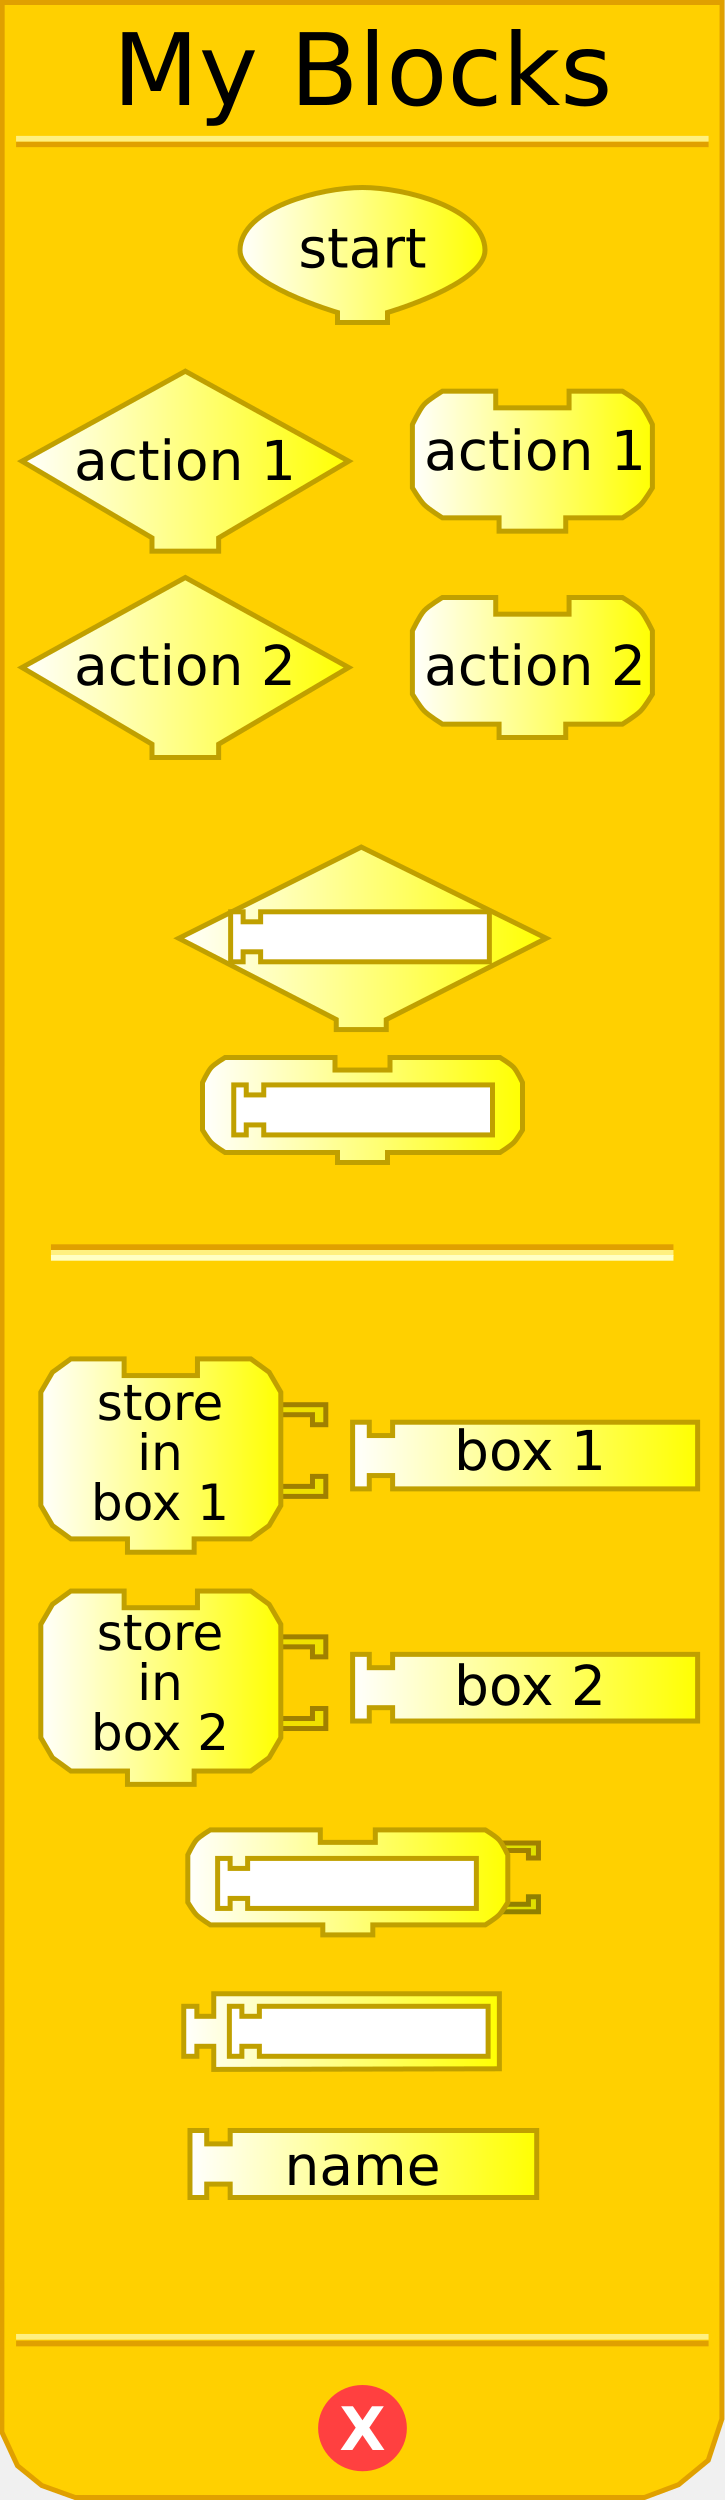
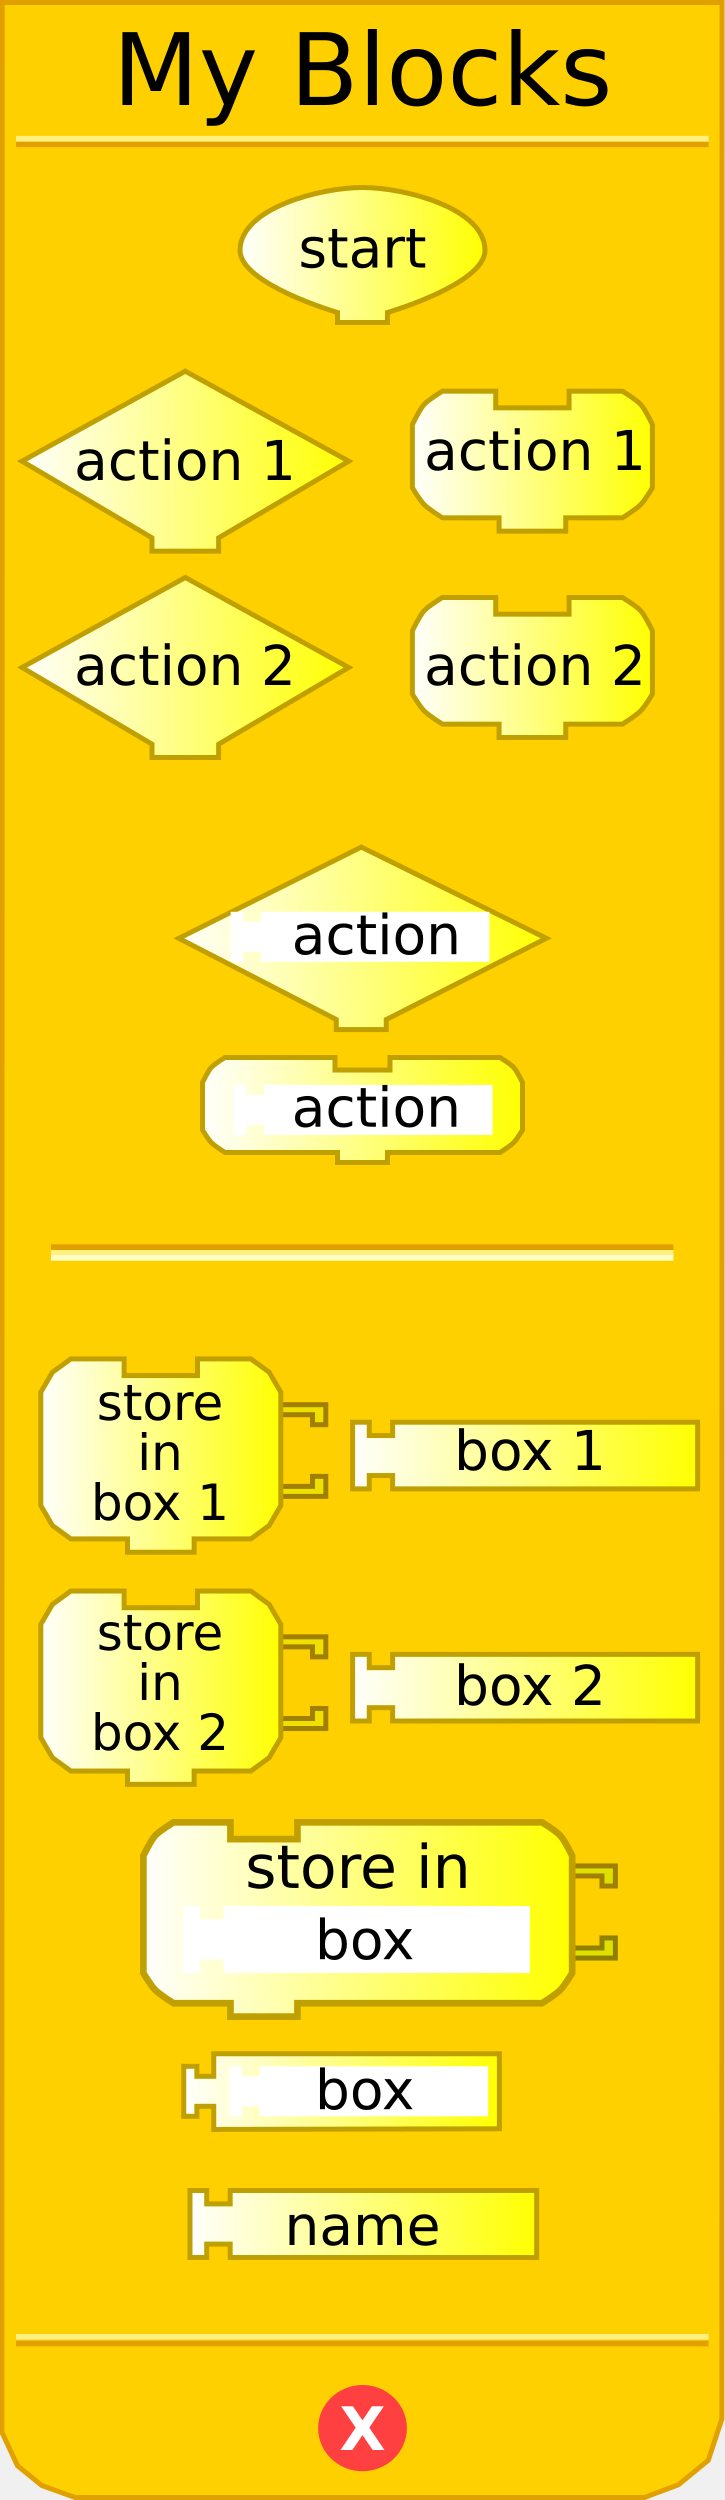
<svg xmlns="http://www.w3.org/2000/svg" xmlns:xlink="http://www.w3.org/1999/xlink" version="1.0" width="145" height="500" id="svg2">
  <defs id="defs92">
+     <linearGradient id="linearGradient3166">
+       <stop id="stop3168" style="stop-color:#ffffff;stop-opacity:1" offset="0" />
+       <stop id="stop3170" style="stop-color:#ffff00;stop-opacity:1" offset="1" />
+     </linearGradient>
+     <linearGradient x1="0" y1="22" x2="128.684" y2="22" id="linearGradient3172" xlink:href="#linearGradient3166" gradientUnits="userSpaceOnUse" gradientTransform="matrix(0.67,0,0,0.67,218.6686,315.9324)" />
    <linearGradient id="linearGradient3239">
      <stop id="stop3241" style="stop-color:#ffffff;stop-opacity:1" offset="0" />
      <stop id="stop3243" style="stop-color:#ffff00;stop-opacity:1" offset="1" />
    </linearGradient>
    <linearGradient x1="47.5" y1="46.559" x2="97.5" y2="46.559" id="linearGradient3245" xlink:href="#linearGradient3239" gradientUnits="userSpaceOnUse" gradientTransform="translate(0,4.441294)" />
    <linearGradient x1="3.895" y1="74.403" x2="70.231" y2="74.403" id="linearGradient3253" xlink:href="#linearGradient3239" gradientUnits="userSpaceOnUse" gradientTransform="translate(0,17.83573)" />
    <linearGradient x1="81.979" y1="74.403" x2="130.982" y2="74.403" id="linearGradient3261" xlink:href="#linearGradient3239" gradientUnits="userSpaceOnUse" gradientTransform="translate(0,17.83573)" />
    <linearGradient x1="3.895" y1="115.663" x2="70.231" y2="115.663" id="linearGradient3269" xlink:href="#linearGradient3239" gradientUnits="userSpaceOnUse" gradientTransform="translate(0,17.83573)" />
    <linearGradient x1="81.979" y1="115.663" x2="130.982" y2="115.663" id="linearGradient3277" xlink:href="#linearGradient3239" gradientUnits="userSpaceOnUse" gradientTransform="translate(0,17.83573)" />
    <linearGradient x1="35.25" y1="145.676" x2="109.75" y2="145.676" id="linearGradient3285" xlink:href="#linearGradient3239" gradientUnits="userSpaceOnUse" gradientTransform="translate(0,41.9838)" />
    <linearGradient x1="40" y1="180.016" x2="105" y2="180.016" id="linearGradient3293" xlink:href="#linearGradient3239" gradientUnits="userSpaceOnUse" gradientTransform="translate(0,41.9838)" />
    <linearGradient x1="7.66" y1="226.226" x2="56.662" y2="226.226" id="linearGradient3301" xlink:href="#linearGradient3239" gradientUnits="userSpaceOnUse" gradientTransform="translate(0,64.88299)" />
    <linearGradient x1="70.023" y1="226.226" x2="140.026" y2="226.226" id="linearGradient3309" xlink:href="#linearGradient3239" gradientUnits="userSpaceOnUse" gradientTransform="translate(0,64.88299)" />
    <linearGradient x1="7.66" y1="272.654" x2="56.662" y2="272.654" id="linearGradient3317" xlink:href="#linearGradient3239" gradientUnits="userSpaceOnUse" gradientTransform="translate(0,64.88299)" />
    <linearGradient x1="70.023" y1="272.654" x2="140.026" y2="272.654" id="linearGradient3325" xlink:href="#linearGradient3239" gradientUnits="userSpaceOnUse" gradientTransform="translate(0,64.88299)" />
    <linearGradient x1="37.062" y1="311.595" x2="102.062" y2="311.595" id="linearGradient3333" xlink:href="#linearGradient3239" gradientUnits="userSpaceOnUse" gradientTransform="translate(0,64.88299)" />
-     <linearGradient x1="36.249" y1="341.438" x2="100.374" y2="341.438" id="linearGradient3341" xlink:href="#linearGradient3239" gradientUnits="userSpaceOnUse" gradientTransform="translate(0,64.88299)" />
-     <linearGradient x1="37.495" y1="367.917" x2="107.84" y2="367.917" id="linearGradient3349" xlink:href="#linearGradient3239" gradientUnits="userSpaceOnUse" gradientTransform="translate(0,64.88299)" />
+     <linearGradient x1="36.249" y1="341.438" x2="100.374" y2="341.438" id="linearGradient3341" xlink:href="#linearGradient3239" gradientUnits="userSpaceOnUse" gradientTransform="translate(0,76.88299)" />
+     <linearGradient x1="37.495" y1="367.917" x2="107.84" y2="367.917" id="linearGradient3349" xlink:href="#linearGradient3239" gradientUnits="userSpaceOnUse" gradientTransform="translate(0,76.88299)" />
    <linearGradient x1="9.813" y1="399.423" x2="67.876" y2="399.423" id="linearGradient3357" xlink:href="#linearGradient3239" gradientUnits="userSpaceOnUse" />
    <linearGradient x1="9.813" y1="399.423" x2="67.876" y2="399.423" id="linearGradient3359" xlink:href="#linearGradient3239" gradientUnits="userSpaceOnUse" />
    <linearGradient x1="9.813" y1="399.423" x2="67.876" y2="399.423" id="linearGradient3361" xlink:href="#linearGradient3239" gradientUnits="userSpaceOnUse" />
    <linearGradient x1="9.813" y1="399.423" x2="67.876" y2="399.423" id="linearGradient3363" xlink:href="#linearGradient3239" gradientUnits="userSpaceOnUse" />
    <linearGradient x1="9.813" y1="399.423" x2="67.876" y2="399.423" id="linearGradient3365" xlink:href="#linearGradient3239" gradientUnits="userSpaceOnUse" />
    <linearGradient x1="9.813" y1="399.423" x2="67.876" y2="399.423" id="linearGradient3367" xlink:href="#linearGradient3239" gradientUnits="userSpaceOnUse" />
    <linearGradient x1="9.813" y1="399.423" x2="67.876" y2="399.423" id="linearGradient3371" xlink:href="#linearGradient3239" gradientUnits="userSpaceOnUse" gradientTransform="translate(-1.571244,4.74717)" />
    <linearGradient x1="9.813" y1="399.423" x2="67.876" y2="399.423" id="linearGradient3374" xlink:href="#linearGradient3239" gradientUnits="userSpaceOnUse" gradientTransform="translate(-1.571244,4.74717)" />
    <linearGradient x1="64.812" y1="396.17" x2="134.815" y2="396.17" id="linearGradient3385" xlink:href="#linearGradient3239" gradientUnits="userSpaceOnUse" />
    <linearGradient x1="64.812" y1="396.17" x2="134.815" y2="396.17" id="linearGradient3387" xlink:href="#linearGradient3239" gradientUnits="userSpaceOnUse" />
    <linearGradient x1="64.812" y1="396.17" x2="134.815" y2="396.17" id="linearGradient3389" xlink:href="#linearGradient3239" gradientUnits="userSpaceOnUse" />
    <linearGradient x1="64.812" y1="396.17" x2="134.815" y2="396.17" id="linearGradient3393" xlink:href="#linearGradient3239" gradientUnits="userSpaceOnUse" gradientTransform="translate(5.210508,8)" />
    <linearGradient x1="64.812" y1="396.17" x2="134.815" y2="396.17" id="linearGradient3396" xlink:href="#linearGradient3239" gradientUnits="userSpaceOnUse" gradientTransform="translate(5.210508,8)" />
    <linearGradient x1="8.242" y1="444.332" x2="57.245" y2="444.332" id="linearGradient3404" xlink:href="#linearGradient3239" gradientUnits="userSpaceOnUse" />
    <linearGradient x1="81.979" y1="444.332" x2="130.982" y2="444.332" id="linearGradient3412" xlink:href="#linearGradient3239" gradientUnits="userSpaceOnUse" />
+     <linearGradient x1="0" y1="22" x2="128.684" y2="22" id="linearGradient2967" xlink:href="#linearGradient3166" gradientUnits="userSpaceOnUse" gradientTransform="matrix(0.67,0,0,0.67,218.6686,315.9324)" />
  </defs>
  <path d="M 0.434,0.5 L 0.372,486.41 L 3.496,493.143 L 8.37,497.107 L 15.031,499.503 L 128.856,499.503 L 135.705,496.939 L 141.654,492.047 L 144.378,483.792 L 144.416,0.5 L 0.434,0.5 z" id="path23" style="fill:#ffd000;fill-opacity:1;stroke:#e0a000;stroke-width:1px;stroke-opacity:1" />
  <rect width="123.5" height="0.14" x="10.691" y="249.359" id="rect25" style="opacity:1;fill:#ffd000;fill-opacity:1;stroke:#e0a000;stroke-width:1;stroke-opacity:1" />
  <rect width="123.5" height="0.14" x="10.691" y="250.499" id="rect27" style="opacity:1;fill:#ffd000;fill-opacity:1;stroke:#fff080;stroke-width:1;stroke-opacity:1" />
  <rect width="123.5" height="0.14" x="10.691" y="251.498" id="rect29" style="opacity:1;fill:#ffd000;fill-opacity:1;stroke:#ffffc4;stroke-width:1;stroke-opacity:1" />
  <rect width="137.5" height="0.14" x="3.715" y="-28.932" transform="scale(1,-1)" id="rect31" style="opacity:1;fill:#ffd000;fill-opacity:1;stroke:#e0a000;stroke-width:1;stroke-opacity:1" />
  <rect width="137.5" height="0.14" x="3.715" y="-27.816" transform="scale(1,-1)" id="rect33" style="opacity:1;fill:#ffd000;fill-opacity:1;stroke:#fff080;stroke-width:1;stroke-opacity:1" />
  <rect width="137.5" height="0.14" x="3.715" y="-468.771" transform="scale(1,-1)" id="rect35" style="opacity:1;fill:#ffd000;fill-opacity:1;stroke:#e0a000;stroke-width:1;stroke-opacity:1" />
  <rect width="137.5" height="0.14" x="3.715" y="-467.432" transform="scale(1,-1)" id="rect37" style="opacity:1;fill:#ffd000;fill-opacity:1;stroke:#fff080;stroke-width:1;stroke-opacity:1" />
  <path d="M 79.5,438.375 C 79.5,442.862 75.75,446.5 71.125,446.5 C 66.5,446.5 62.75,442.862 62.75,438.375 C 62.75,433.888 66.5,430.25 71.125,430.25 C 75.75,430.25 79.5,433.888 79.5,438.375 L 79.5,438.375 z" transform="translate(1.375,47.25098)" id="path39" style="fill:#ff4040;fill-opacity:1;stroke:#ff4040;stroke-width:1;stroke-opacity:1" />
-   <text style="font-size:12px;font-weight:bold;text-align:center;text-anchor:middle;fill:#ffffff;fill-opacity:1;stroke:none;font-family:Bitstream Vera Sans">
-     <tspan x="72.5" y="490" style="font-size:12px">X</tspan>
+   <text id="text2863" style="font-size:12px;font-weight:bold;text-align:center;text-anchor:middle;fill:#ffffff;fill-opacity:1;stroke:none;font-family:Bitstream Vera Sans">
+     <tspan x="72.5" y="490" id="tspan2865" style="font-size:12px">X</tspan>
  </text>
-   <text style="font-size:12px;text-align:center;text-anchor:middle;font-family:Bitstream Vera Sans">
+   <text id="text2867" style="font-size:12px;text-align:center;text-anchor:middle;font-family:Bitstream Vera Sans">
    <tspan x="72.5" y="21" id="tspan47" style="font-size:20px">My Blocks</tspan>
  </text>
  <path d="M 69.731,92.238 L 69.731,92.238 L 43.73,107.572 L 43.73,107.572 L 43.73,110.239 L 30.396,110.239 L 30.396,107.572 C 30.396,107.572 4.395,92.238 4.395,92.238 C 4.395,92.238 37.063,74.237 37.063,74.237 C 37.063,74.237 69.731,92.238 69.731,92.238 z" id="path49" style="fill:url(#linearGradient3253);fill-opacity:1;stroke:#c0a000;stroke-width:1;stroke-opacity:1" />
-   <text style="font-size:12px;text-align:center;text-anchor:middle;font-family:Bitstream Vera Sans">
+   <text id="text2871" style="font-size:12px;text-align:center;text-anchor:middle;font-family:Bitstream Vera Sans">
    <tspan x="37" y="96" id="tspan53" style="font-size:11px">action 1</tspan>
  </text>
  <path d="M 113.814,78.238 C 124.481,78.238 124.481,78.238 124.481,78.238 C 124.481,78.238 127.236,79.895 128.148,80.904 C 129.08,81.935 130.482,84.905 130.482,84.905 L 130.482,97.572 C 130.482,97.572 129.004,100.034 128.148,100.905 C 127.195,101.876 124.481,103.572 124.481,103.572 L 113.148,103.572 L 113.148,103.572 L 113.148,106.239 L 99.814,106.239 L 99.814,103.572 L 88.48,103.572 C 88.48,103.572 85.766,101.876 84.813,100.905 C 83.957,100.034 82.479,97.572 82.479,97.572 L 82.479,84.905 C 82.479,84.905 83.881,81.935 84.813,80.904 C 85.725,79.895 88.48,78.238 88.48,78.238 L 99.147,78.238 L 99.147,81.571 L 113.814,81.571 L 113.814,78.238 z" id="path55" style="fill:url(#linearGradient3261);fill-opacity:1;stroke:#c0a000;stroke-width:1;stroke-opacity:1" />
-   <text style="font-size:12px;text-align:center;text-anchor:middle;font-family:Bitstream Vera Sans">
+   <text id="text2875" style="font-size:12px;text-align:center;text-anchor:middle;font-family:Bitstream Vera Sans">
    <tspan x="107" y="94" id="tspan59" style="font-size:11px">action 1</tspan>
  </text>
  <path d="M 69.731,133.499 L 69.731,133.499 L 43.73,148.833 L 43.73,148.833 L 43.73,151.5 L 30.396,151.5 L 30.396,148.833 C 30.396,148.833 4.395,133.499 4.395,133.499 C 4.395,133.499 37.063,115.498 37.063,115.498 C 37.063,115.498 69.731,133.499 69.731,133.499 z" id="path61" style="fill:url(#linearGradient3269);fill-opacity:1;stroke:#c0a000;stroke-width:1;stroke-opacity:1" />
-   <text style="font-size:12px;text-align:center;text-anchor:middle;font-family:Bitstream Vera Sans">
+   <text id="text2879" style="font-size:12px;text-align:center;text-anchor:middle;font-family:Bitstream Vera Sans">
    <tspan x="37" y="137" id="tspan65" style="font-size:11px">action 2</tspan>
  </text>
  <path d="M 113.814,119.498 C 124.481,119.498 124.481,119.498 124.481,119.498 C 124.481,119.498 127.236,121.156 128.148,122.165 C 129.08,123.196 130.482,126.165 130.482,126.165 L 130.482,138.833 C 130.482,138.833 129.004,141.295 128.148,142.166 C 127.195,143.137 124.481,144.833 124.481,144.833 L 113.148,144.833 L 113.148,144.833 L 113.148,147.5 L 99.814,147.5 L 99.814,144.833 L 88.48,144.833 C 88.48,144.833 85.766,143.137 84.813,142.166 C 83.957,141.295 82.479,138.833 82.479,138.833 L 82.479,126.165 C 82.479,126.165 83.881,123.196 84.813,122.165 C 85.725,121.156 88.48,119.498 88.48,119.498 L 99.147,119.498 L 99.147,122.832 L 113.814,122.832 L 113.814,119.498 z" id="path67" style="fill:url(#linearGradient3277);fill-opacity:1;stroke:#c0a000;stroke-width:1;stroke-opacity:1" />
-   <text style="font-size:12px;text-align:center;text-anchor:middle;font-family:Bitstream Vera Sans">
+   <text id="text2883" style="font-size:12px;text-align:center;text-anchor:middle;font-family:Bitstream Vera Sans">
    <tspan x="107" y="137" id="tspan71" style="font-size:11px">action 2</tspan>
  </text>
  <path d="M 72.25,169.41 L 35.75,187.66 L 67.25,203.91 L 67.25,205.91 L 77.25,205.91 L 77.25,203.91 L 109.25,187.66 L 72.25,169.41 z" id="path6722" style="fill:url(#linearGradient3285);fill-opacity:1;stroke:#c0a000;stroke-width:1;stroke-miterlimit:4;stroke-dasharray:none;stroke-opacity:1" />
  <path d="M 78,211.5 C 86,211.5 100,211.5 100,211.5 C 100,211.5 102.066,212.743 102.75,213.5 C 103.449,214.273 104.5,216.5 104.5,216.5 L 104.5,226 C 104.5,226 103.391,227.847 102.75,228.5 C 102.035,229.228 100,230.5 100,230.5 L 77.5,230.5 L 77.5,230.5 L 77.5,232.5 L 67.5,232.5 L 67.5,230.5 L 45,230.5 C 45,230.5 42.965,229.228 42.25,228.5 C 41.609,227.847 40.5,226 40.5,226 L 40.5,216.5 C 40.5,216.5 41.551,214.273 42.25,213.5 C 42.934,212.743 45,211.5 45,211.5 L 67,211.5 L 67,214 L 78,214 L 78,211.5 z" id="path10" style="fill:url(#linearGradient3293);fill-opacity:1;stroke:#c0a000;stroke-width:1;stroke-miterlimit:4;stroke-dasharray:none;stroke-opacity:1" />
  <path d="M 54.162,280.942 L 65.162,280.942 L 65.162,284.942 L 62.496,284.942 L 62.496,282.942 L 55.495,282.942" id="path87" style="fill:#f0e000;fill-opacity:1;stroke:#a08000;stroke-width:1;stroke-opacity:1" />
  <path d="M 54.162,299.277 L 65.162,299.277 L 65.162,295.276 L 62.496,295.276 L 62.496,297.276 L 55.495,297.276" id="path89" style="fill:#f0e000;fill-opacity:1;stroke:#a08000;stroke-width:1;stroke-opacity:1" />
  <path d="M 39.494,271.775 C 50.162,271.775 50.162,271.775 50.162,271.775 L 53.829,274.442 L 56.162,278.442 L 56.162,301.11 L 53.829,305.11 L 50.162,307.777 L 38.828,307.777 L 38.828,307.777 L 38.828,310.444 L 25.494,310.444 L 25.494,307.777 L 14.16,307.777 L 10.493,305.11 L 8.16,301.11 L 8.16,278.442 L 10.493,274.442 L 14.16,271.775 L 24.827,271.775 L 24.827,275.109 L 39.494,275.109 L 39.494,271.775 z" id="path91" style="fill:url(#linearGradient3301);fill-opacity:1;stroke:#c0a000;stroke-width:1;stroke-opacity:1" />
-   <text style="font-size:12px;text-align:center;text-anchor:middle;font-family:Bitstream Vera Sans">
+   <text id="text2891" style="font-size:12px;text-align:center;text-anchor:middle;font-family:Bitstream Vera Sans">
    <tspan x="32" y="284" id="tspan95" style="font-size:10px">store</tspan>
  </text>
-   <text style="font-size:12px;text-align:center;text-anchor:middle;font-family:Bitstream Vera Sans">
+   <text id="text2894" style="font-size:12px;text-align:center;text-anchor:middle;font-family:Bitstream Vera Sans">
    <tspan x="32" y="294" id="tspan99" style="font-size:10px">in</tspan>
  </text>
-   <text style="font-size:12px;text-align:center;text-anchor:middle;font-family:Bitstream Vera Sans">
-     <tspan x="32" y="304" id="tspan99" style="font-size:10px">box 1</tspan>
+   <text id="text2897" style="font-size:12px;text-align:center;text-anchor:middle;font-family:Bitstream Vera Sans">
+     <tspan x="32" y="304" id="tspan2899" style="font-size:10px">box 1</tspan>
  </text>
  <path d="M 70.523,284.442 L 73.856,284.442 L 73.856,287.109 L 78.523,287.109 L 78.523,284.442 L 139.526,284.442 L 139.526,297.776 L 78.523,297.776 L 78.523,295.11 L 73.856,295.11 L 73.856,297.776 L 70.523,297.776 L 70.523,284.442 z" id="path101" style="fill:url(#linearGradient3309);fill-opacity:1;stroke:#c0a000;stroke-width:1;stroke-opacity:1" />
-   <text style="font-size:12px;text-align:center;text-anchor:middle;font-family:Bitstream Vera Sans">
+   <text id="text2902" style="font-size:12px;text-align:center;text-anchor:middle;font-family:Bitstream Vera Sans">
    <tspan x="106" y="294" id="tspan105" style="font-size:11px">box 1</tspan>
  </text>
  <g transform="matrix(0.6667,0,0,0.6667,7.492882,323.3693)" id="g107">
    <path d="M 70,6 L 86.5,6 L 86.5,12 L 82.5,12 L 82.5,9 L 72,9" id="path109" style="fill:#f0e000;fill-opacity:1;stroke:#a08000;stroke-width:1.5;stroke-opacity:1" />
    <path d="M 70,33.5 L 86.5,33.5 L 86.5,27.5 L 82.5,27.5 L 82.5,30.5 L 72,30.5" id="path111" style="fill:#f0e000;fill-opacity:1;stroke:#a08000;stroke-width:1.5;stroke-opacity:1" />
  </g>
  <path d="M 39.494,318.202 C 50.162,318.202 50.162,318.202 50.162,318.202 L 53.829,320.869 L 56.162,324.869 L 56.162,347.537 L 53.829,351.537 L 50.162,354.204 L 38.828,354.204 L 38.828,354.204 L 38.828,356.871 L 25.494,356.871 L 25.494,354.204 L 14.16,354.204 L 10.493,351.537 L 8.16,347.537 L 8.16,324.869 L 10.493,320.869 L 14.16,318.202 L 24.827,318.202 L 24.827,321.536 L 39.494,321.536 L 39.494,318.202 z" id="path113" style="fill:url(#linearGradient3317);fill-opacity:1;stroke:#c0a000;stroke-width:1;stroke-opacity:1" />
-   <text style="font-size:12px;text-align:center;text-anchor:middle;font-family:Bitstream Vera Sans">
+   <text id="text2909" style="font-size:12px;text-align:center;text-anchor:middle;font-family:Bitstream Vera Sans">
    <tspan x="32" y="330" id="tspan117" style="font-size:10px">store</tspan>
  </text>
-   <text style="font-size:12px;text-align:center;text-anchor:middle;font-family:Bitstream Vera Sans">
+   <text id="text2912" style="font-size:12px;text-align:center;text-anchor:middle;font-family:Bitstream Vera Sans">
    <tspan x="32" y="340" id="tspan121" style="font-size:10px">in</tspan>
  </text>
-   <text style="font-size:12px;text-align:center;text-anchor:middle;font-family:Bitstream Vera Sans">
-     <tspan x="32" y="350" id="tspan121" style="font-size:10px">box 2</tspan>
+   <text id="text2915" style="font-size:12px;text-align:center;text-anchor:middle;font-family:Bitstream Vera Sans">
+     <tspan x="32" y="350" id="tspan2917" style="font-size:10px">box 2</tspan>
  </text>
  <path d="M 70.523,330.87 L 73.856,330.87 L 73.856,333.536 L 78.523,333.536 L 78.523,330.87 L 139.526,330.87 L 139.526,344.204 L 78.523,344.204 L 78.523,341.537 L 73.856,341.537 L 73.856,344.204 L 70.523,344.204 L 70.523,330.87 z" id="path123" style="fill:url(#linearGradient3325);fill-opacity:1;stroke:#c0a000;stroke-width:1;stroke-opacity:1" />
-   <text style="font-size:12px;text-align:center;text-anchor:middle;font-family:Bitstream Vera Sans">
+   <text id="text2920" style="font-size:12px;text-align:center;text-anchor:middle;font-family:Bitstream Vera Sans">
    <tspan x="106" y="341" id="tspan127" style="font-size:11px">box 2</tspan>
  </text>
-   <path d="M 99.438,368.603 L 107.688,368.603 L 107.688,371.603 L 105.688,371.603 L 105.688,370.103 L 100.438,370.103" id="path2493" style="fill:#e0e000;fill-opacity:1;stroke:#a08000;stroke-width:1;stroke-miterlimit:4;stroke-dasharray:none;stroke-opacity:1" />
-   <path d="M 99.438,382.353 L 107.688,382.353 L 107.688,379.353 L 105.688,379.353 L 105.688,380.853 L 100.438,380.853" id="path2495" style="fill:#e0e000;fill-opacity:1;stroke:#908000;stroke-width:1;stroke-miterlimit:4;stroke-dasharray:none;stroke-opacity:1" />
-   <path d="M 75.062,365.978 C 83.062,365.978 97.062,365.978 97.062,365.978 C 97.062,365.978 99.128,367.221 99.812,367.978 C 100.511,368.751 101.562,370.978 101.562,370.978 L 101.562,380.478 C 101.562,380.478 100.454,382.325 99.812,382.978 C 99.098,383.706 97.062,384.978 97.062,384.978 L 74.562,384.978 L 74.562,384.978 L 74.562,386.978 L 64.562,386.978 L 64.562,384.978 L 42.062,384.978 C 42.062,384.978 40.027,383.706 39.312,382.978 C 38.671,382.325 37.562,380.478 37.562,380.478 L 37.562,370.978 C 37.562,370.978 38.614,368.751 39.312,367.978 C 39.997,367.221 42.062,365.978 42.062,365.978 L 64.062,365.978 L 64.062,368.478 L 75.062,368.478 L 75.062,365.978 z" id="path3067" style="fill:url(#linearGradient3333);fill-opacity:1;stroke:#c0a000;stroke-width:1;stroke-miterlimit:4;stroke-dasharray:none;stroke-opacity:1" />
-   <path d="M 43.525,371.683 L 46.025,371.683 L 46.025,373.683 L 49.525,373.683 L 49.525,371.683 L 95.275,371.683 L 95.275,381.683 L 49.525,381.683 L 49.525,379.683 L 46.025,379.683 L 46.025,381.683 L 43.525,381.683 L 43.525,371.683 z" id="path3478" style="fill:#ffffff;fill-opacity:1;stroke:#c0a000;stroke-width:1;stroke-miterlimit:4;stroke-dasharray:none;stroke-opacity:1" />
-   <path d="M 46.75,216.984 L 49.25,216.984 L 49.25,218.984 L 52.75,218.984 L 52.75,216.984 L 98.5,216.984 L 98.5,226.984 L 52.75,226.984 L 52.75,224.984 L 49.25,224.984 L 49.25,226.984 L 46.75,226.984 L 46.75,216.984 z" id="path3491" style="fill:#ffffff;fill-opacity:1;stroke:#c0a000;stroke-width:1;stroke-miterlimit:4;stroke-dasharray:none;stroke-opacity:1" />
-   <path d="M 46.125,182.359 L 48.625,182.359 L 48.625,184.359 L 52.125,184.359 L 52.125,182.359 L 97.875,182.359 L 97.875,192.359 L 52.125,192.359 L 52.125,190.359 L 48.625,190.359 L 48.625,192.359 L 46.125,192.359 L 46.125,182.359 z" id="path3499" style="fill:#ffffff;fill-opacity:1;stroke:#c0a000;stroke-width:1;stroke-miterlimit:4;stroke-dasharray:none;stroke-opacity:1" />
-   <path d="M 37.995,426.1 L 41.345,426.1 L 41.345,428.78 L 46.035,428.78 L 46.035,426.1 L 107.34,426.1 L 107.34,439.5 L 46.035,439.5 L 46.035,436.82 L 41.345,436.82 L 41.345,439.5 L 37.995,439.5 L 37.995,426.1 z" id="path2709" style="fill:url(#linearGradient3349);fill-opacity:1;stroke:#c0a000;stroke-width:1;stroke-miterlimit:4;stroke-dasharray:none;stroke-opacity:1" />
-   <text style="font-size:12px;text-align:center;text-anchor:middle;font-family:Bitstream Vera Sans">
-     <tspan x="72.5" y="437" id="tspan155" style="font-size:11px">name</tspan>
+   <path d="M 46.75,216.984 L 49.25,216.984 L 49.25,218.984 L 52.75,218.984 L 52.75,216.984 L 98.5,216.984 L 98.5,226.984 L 52.75,226.984 L 52.75,224.984 L 49.25,224.984 L 49.25,226.984 L 46.75,226.984 L 46.75,216.984 z" id="path3491" style="fill:#ffffff;fill-opacity:1;stroke:none;stroke-width:1;stroke-miterlimit:4;stroke-dasharray:none;stroke-opacity:1" />
+   <path d="M 46.125,182.359 L 48.625,182.359 L 48.625,184.359 L 52.125,184.359 L 52.125,182.359 L 97.875,182.359 L 97.875,192.359 L 52.125,192.359 L 52.125,190.359 L 48.625,190.359 L 48.625,192.359 L 46.125,192.359 L 46.125,182.359 z" id="path3499" style="fill:#ffffff;fill-opacity:1;stroke:none;stroke-width:1;stroke-miterlimit:4;stroke-dasharray:none;stroke-opacity:1" />
+   <path d="M 37.995,438.1 L 41.345,438.1 L 41.345,440.78 L 46.035,440.78 L 46.035,438.1 L 107.34,438.1 L 107.34,451.5 L 46.035,451.5 L 46.035,448.82 L 41.345,448.82 L 41.345,451.5 L 37.995,451.5 L 37.995,438.1 z" id="path2709" style="fill:url(#linearGradient3349);fill-opacity:1;stroke:#c0a000;stroke-width:1;stroke-miterlimit:4;stroke-dasharray:none;stroke-opacity:1" />
+   <text y="12" id="text2930" style="font-size:12px;text-align:center;text-anchor:middle;font-family:Bitstream Vera Sans">
+     <tspan x="72.5" y="449" id="tspan155" style="font-size:11px">name</tspan>
  </text>
-   <path d="M 42.749,398.758 L 42.749,403.258 L 39.374,403.258 L 39.374,401.258 L 36.749,401.258 L 36.749,411.258 L 39.374,411.258 L 39.374,409.258 L 42.749,409.258 L 42.749,413.883 L 99.874,413.758 L 99.874,398.758 L 42.749,398.758 z" id="path2718" style="fill:url(#linearGradient3341);fill-opacity:1;stroke:#c0a000;stroke-width:1;stroke-miterlimit:4;stroke-dasharray:none;stroke-opacity:1" />
-   <path d="M 45.874,401.258 L 48.374,401.258 L 48.374,403.258 L 51.874,403.258 L 51.874,401.258 L 97.624,401.258 L 97.624,411.258 L 51.874,411.258 L 51.874,409.258 L 48.374,409.258 L 48.374,411.258 L 45.874,411.258 L 45.874,401.258 z" id="path2720" style="fill:#ffffff;fill-opacity:1;stroke:#c0a000;stroke-width:1;stroke-miterlimit:4;stroke-dasharray:none;stroke-opacity:1" />
+   <path d="M 42.749,410.758 L 42.749,415.258 L 39.374,415.258 L 39.374,413.258 L 36.749,413.258 L 36.749,423.258 L 39.374,423.258 L 39.374,421.258 L 42.749,421.258 L 42.749,425.883 L 99.874,425.758 L 99.874,410.758 L 42.749,410.758 z" id="path2718" style="fill:url(#linearGradient3341);fill-opacity:1;stroke:#c0a000;stroke-width:1;stroke-miterlimit:4;stroke-dasharray:none;stroke-opacity:1" />
+   <path d="M 45.874,413.258 L 48.374,413.258 L 48.374,415.258 L 51.874,415.258 L 51.874,413.258 L 97.624,413.258 L 97.624,423.258 L 51.874,423.258 L 51.874,421.258 L 48.374,421.258 L 48.374,423.258 L 45.874,423.258 L 45.874,413.258 z" id="path2720" style="fill:#ffffff;fill-opacity:1;stroke:none;stroke-width:1;stroke-miterlimit:4;stroke-dasharray:none;stroke-opacity:1" />
  <path d="M 97,50 C 97.099,56.791 77.5,62.5 77.5,62.5 L 77.5,62.5 L 77.5,64.5 L 67.5,64.5 L 67.5,62.5 C 67.5,62.5 47.901,56.791 48,50 C 48.123,41.609 64.108,37.5 72.5,37.5 C 80.892,37.5 96.877,41.609 97,50 z" id="path2715" style="fill:url(#linearGradient3245);fill-opacity:1;stroke:#c0a000;stroke-width:1;stroke-miterlimit:4;stroke-dasharray:none;stroke-opacity:1" />
-   <text style="font-size:12px;text-align:center;text-anchor:middle;font-family:Bitstream Vera Sans">
+   <text id="text2936" style="font-size:12px;text-align:center;text-anchor:middle;font-family:Bitstream Vera Sans">
    <tspan x="72.5" y="53.5" id="tspan89" style="font-size:11px">start</tspan>
  </text>
+   <g transform="translate(-190.6686,47.86761)" id="g2958">
+     <g transform="matrix(0.67,0,0,0.67,259.2273,351.4006)" id="g2533">
+       <path d="M 64.871,-38.926 L 81.371,-38.926 L 81.371,-32.926 L 77.371,-32.926 L 77.371,-35.926 L 66.871,-35.926" id="path2949" style="fill:#e0e000;fill-opacity:1;stroke:#a08000;stroke-width:1.5;stroke-opacity:1" />
+       <path d="M 64.871,-11.426 L 81.371,-11.426 L 81.371,-17.426 L 77.371,-17.426 L 77.371,-14.426 L 66.871,-14.426" id="path2951" style="fill:#e0e000;fill-opacity:1;stroke:#908000;stroke-width:1.5;stroke-opacity:1" />
+     </g>
+     <path d="M 250.159,316.602 C 260.879,316.602 299.069,316.602 299.069,316.602 C 299.069,316.602 301.837,318.268 302.754,319.282 C 303.69,320.318 305.099,323.302 305.099,323.302 L 305.099,346.752 C 305.099,346.752 303.613,349.227 302.754,350.102 C 301.796,351.078 299.069,352.782 299.069,352.782 L 250.159,352.782 L 250.159,352.782 L 250.159,355.462 L 236.759,355.462 L 236.759,352.782 L 225.369,352.782 C 225.369,352.782 222.641,351.078 221.684,350.102 C 220.824,349.227 219.339,346.752 219.339,346.752 L 219.339,323.302 C 219.339,323.302 220.747,320.318 221.684,319.282 C 222.6,318.268 225.369,316.602 225.369,316.602 L 236.759,316.602 L 236.759,319.952 L 250.159,319.952 L 250.159,316.602 z" id="path2953" style="fill:url(#linearGradient2967);fill-opacity:1;stroke:#c0a000;stroke-width:1.34;stroke-opacity:1" />
+     <path d="M 227.296,333.332 L 230.646,333.332 L 230.646,336.012 L 235.336,336.012 L 235.336,333.332 L 296.641,333.332 L 296.641,346.732 L 235.336,346.732 L 235.336,344.052 L 230.646,344.052 L 230.646,346.732 L 227.296,346.732 L 227.296,333.332 z" id="path9" style="fill:#ffffff;fill-opacity:1;stroke:none;stroke-width:2;stroke-opacity:1" />
+     <text x="225.254" y="302.719" id="text2593" style="font-size:12px;font-style:normal;font-variant:normal;font-weight:normal;font-stretch:normal;text-align:center;line-height:125%;writing-mode:lr-tb;text-anchor:middle;font-family:Bitstream Vera Sans;-inkscape-font-specification:Bitstream Vera Sans">
+       <tspan x="262.254" y="329.719" id="tspan2595" style="font-size:12px;font-style:normal;font-variant:normal;font-weight:normal;font-stretch:normal;text-align:center;line-height:125%;writing-mode:lr-tb;text-anchor:middle;font-family:Bitstream Vera Sans;-inkscape-font-specification:Bitstream Vera Sans">store in</tspan>
+     </text>
+   </g>
+   <text x="-33.062" y="50.844" id="text2969" style="font-size:12px;text-align:center;text-anchor:middle;font-family:Bitstream Vera Sans">
+     <tspan x="72.938" y="391.844" id="tspan2971" style="font-size:11px">box</tspan>
+   </text>
+   <text x="-33.062" y="80.844" id="text2973" style="font-size:12px;text-align:center;text-anchor:middle;font-family:Bitstream Vera Sans">
+     <tspan x="72.938" y="421.844" id="tspan2975" style="font-size:11px">box</tspan>
+   </text>
+   <text x="-31.72" y="53.844" id="text2977" style="font-size:12px;text-align:center;text-anchor:middle;font-family:Bitstream Vera Sans">
+     <tspan x="75.28" y="190.844" id="tspan2979" style="font-size:11px">action</tspan>
+   </text>
+   <text x="-31.72" y="88.344" id="text2981" style="font-size:12px;text-align:center;text-anchor:middle;font-family:Bitstream Vera Sans">
+     <tspan x="75.28" y="225.344" id="tspan2983" style="font-size:11px">action</tspan>
+   </text>
</svg>
